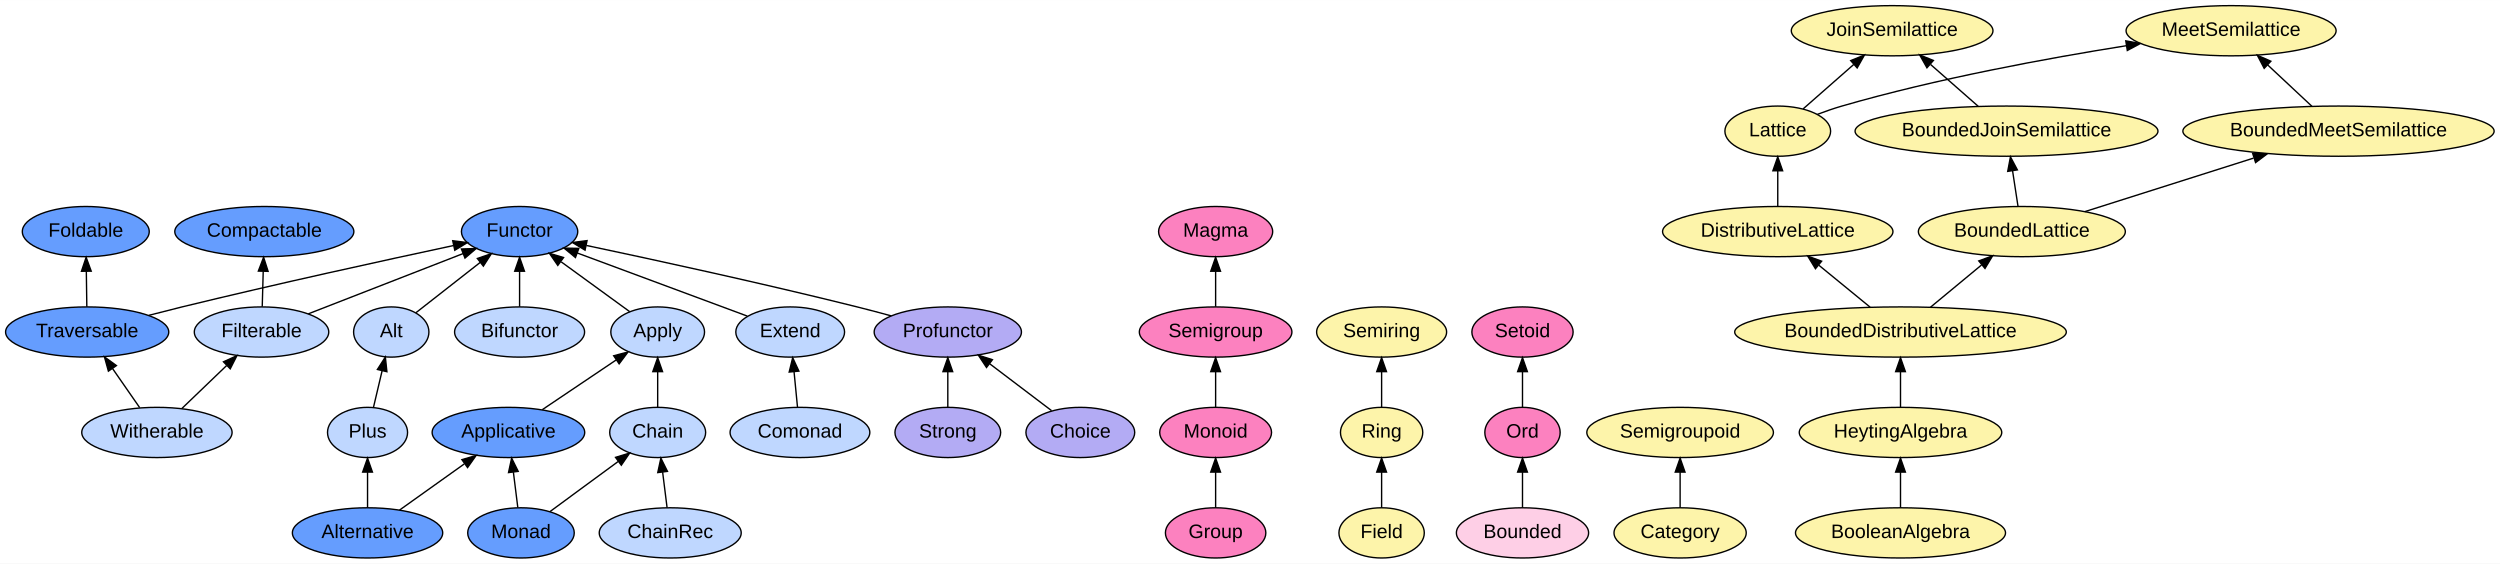
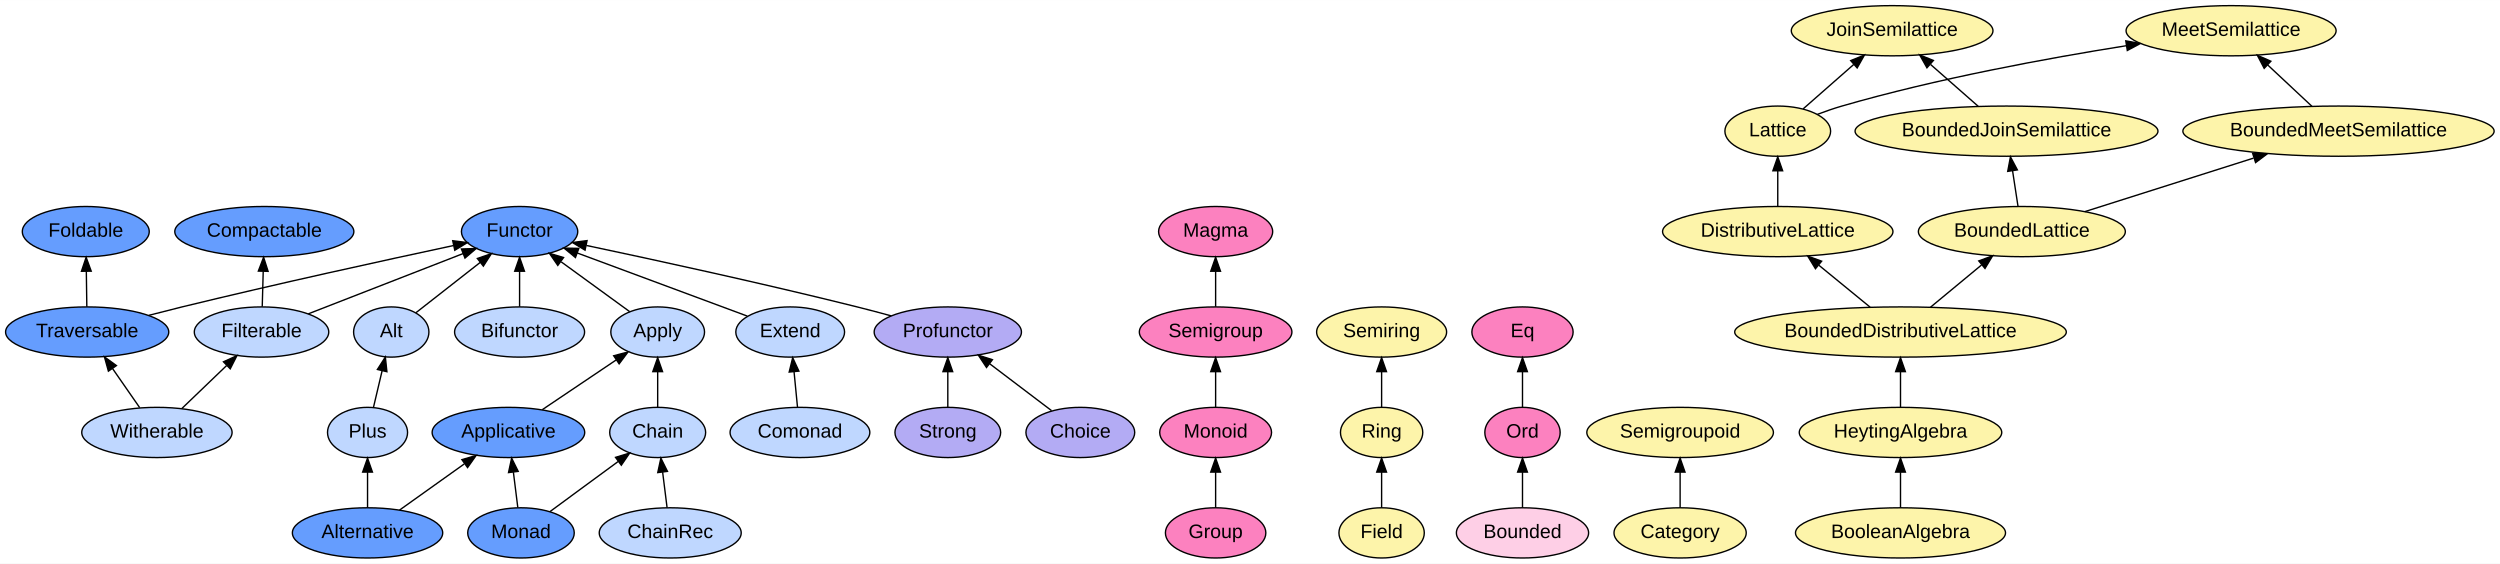
<svg xmlns="http://www.w3.org/2000/svg" xmlns:xlink="http://www.w3.org/1999/xlink" width="1792pt" height="404pt" viewBox="0.00 0.00 1792.28 404.00">
  <g id="graph0" class="graph" transform="scale(1 1) rotate(0) translate(4 400)">
    <polygon fill="#ffffff" stroke="transparent" points="-4,4 -4,-400 1788.285,-400 1788.285,4 -4,4" />
    <g id="node1" class="node">
      <g id="a_node1">
        <a xlink:href="./modules/Choice.ts.html" xlink:title="Choice">
          <ellipse fill="#b3abf4" stroke="#000000" cx="770.495" cy="-90" rx="38.993" ry="18" />
          <text text-anchor="middle" x="770.495" y="-86.3" font-family="arial" font-size="14.00" fill="#000000">Choice</text>
        </a>
      </g>
    </g>
    <g id="node2" class="node">
      <g id="a_node2">
        <a xlink:href="./modules/Profunctor.ts.html" xlink:title="Profunctor">
          <ellipse fill="#b3abf4" stroke="#000000" cx="675.495" cy="-162" rx="52.791" ry="18" />
          <text text-anchor="middle" x="675.495" y="-158.3" font-family="arial" font-size="14.00" fill="#000000">Profunctor</text>
        </a>
      </g>
    </g>
    <g id="edge2" class="edge">
      <path fill="none" stroke="#000000" d="M749.881,-105.623C736.926,-115.442 719.991,-128.276 705.554,-139.219" />
      <polygon fill="#000000" stroke="#000000" points="703.246,-136.576 697.39,-145.405 707.474,-142.155 703.246,-136.576" />
    </g>
    <g id="node20" class="node">
      <g id="a_node20">
        <a xlink:href="./modules/Functor.ts.html" xlink:title="Functor">
          <ellipse fill="#659dfe" stroke="#000000" cx="368.495" cy="-234" rx="41.693" ry="18" />
          <text text-anchor="middle" x="368.495" y="-230.3" font-family="arial" font-size="14.00" fill="#000000">Functor</text>
        </a>
      </g>
    </g>
    <g id="edge11" class="edge">
      <path fill="none" stroke="#000000" d="M635.01,-173.552C626.91,-175.767 618.447,-178.013 610.495,-180 543.432,-196.756 465.285,-213.738 416.345,-224.07" />
      <polygon fill="#000000" stroke="#000000" points="415.425,-220.686 406.36,-226.171 416.866,-227.536 415.425,-220.686" />
    </g>
    <g id="node3" class="node">
      <g id="a_node3">
        <a xlink:href="./modules/Strong.ts.html" xlink:title="Strong">
          <ellipse fill="#b3abf4" stroke="#000000" cx="675.495" cy="-90" rx="37.894" ry="18" />
          <text text-anchor="middle" x="675.495" y="-86.3" font-family="arial" font-size="14.00" fill="#000000">Strong</text>
        </a>
      </g>
    </g>
    <g id="edge1" class="edge">
      <path fill="none" stroke="#000000" d="M675.495,-108.169C675.495,-115.869 675.495,-125.026 675.495,-133.583" />
      <polygon fill="#000000" stroke="#000000" points="671.995,-133.587 675.495,-143.587 678.995,-133.587 671.995,-133.587" />
    </g>
    <g id="node4" class="node">
      <g id="a_node4">
        <a xlink:href="./modules/Group.ts.html" xlink:title="Group">
          <ellipse fill="#fc81bf" stroke="#000000" cx="867.495" cy="-18" rx="35.995" ry="18" />
          <text text-anchor="middle" x="867.495" y="-14.3" font-family="arial" font-size="14.00" fill="#000000">Group</text>
        </a>
      </g>
    </g>
    <g id="node6" class="node">
      <g id="a_node6">
        <a xlink:href="./modules/Monoid.ts.html" xlink:title="Monoid">
          <ellipse fill="#fc81bf" stroke="#000000" cx="867.495" cy="-90" rx="40.094" ry="18" />
          <text text-anchor="middle" x="867.495" y="-86.3" font-family="arial" font-size="14.00" fill="#000000">Monoid</text>
        </a>
      </g>
    </g>
    <g id="edge3" class="edge">
      <path fill="none" stroke="#000000" d="M867.495,-36.169C867.495,-43.869 867.495,-53.026 867.495,-61.583" />
      <polygon fill="#000000" stroke="#000000" points="863.995,-61.587 867.495,-71.587 870.995,-61.587 863.995,-61.587" />
    </g>
    <g id="node5" class="node">
      <g id="a_node5">
        <a xlink:href="./modules/Magma.ts.html" xlink:title="Magma">
          <ellipse fill="#fc81bf" stroke="#000000" cx="867.495" cy="-234" rx="40.893" ry="18" />
          <text text-anchor="middle" x="867.495" y="-230.3" font-family="arial" font-size="14.00" fill="#000000">Magma</text>
        </a>
      </g>
    </g>
    <g id="node7" class="node">
      <g id="a_node7">
        <a xlink:href="./modules/Semigroup.ts.html" xlink:title="Semigroup">
          <ellipse fill="#fc81bf" stroke="#000000" cx="867.495" cy="-162" rx="54.691" ry="18" />
          <text text-anchor="middle" x="867.495" y="-158.3" font-family="arial" font-size="14.00" fill="#000000">Semigroup</text>
        </a>
      </g>
    </g>
    <g id="edge4" class="edge">
      <path fill="none" stroke="#000000" d="M867.495,-108.169C867.495,-115.869 867.495,-125.026 867.495,-133.583" />
      <polygon fill="#000000" stroke="#000000" points="863.995,-133.587 867.495,-143.587 870.995,-133.587 863.995,-133.587" />
    </g>
    <g id="edge5" class="edge">
      <path fill="none" stroke="#000000" d="M867.495,-180.169C867.495,-187.869 867.495,-197.026 867.495,-205.583" />
      <polygon fill="#000000" stroke="#000000" points="863.995,-205.587 867.495,-215.587 870.995,-205.587 863.995,-205.587" />
    </g>
    <g id="node8" class="node">
      <g id="a_node8">
        <a xlink:href="./modules/Field.ts.html" xlink:title="Field">
          <ellipse fill="#fdf4aa" stroke="#000000" cx="986.495" cy="-18" rx="30.595" ry="18" />
          <text text-anchor="middle" x="986.495" y="-14.3" font-family="arial" font-size="14.00" fill="#000000">Field</text>
        </a>
      </g>
    </g>
    <g id="node9" class="node">
      <g id="a_node9">
        <a xlink:href="./modules/Ring.ts.html" xlink:title="Ring">
          <ellipse fill="#fdf4aa" stroke="#000000" cx="986.495" cy="-90" rx="29.497" ry="18" />
          <text text-anchor="middle" x="986.495" y="-86.3" font-family="arial" font-size="14.00" fill="#000000">Ring</text>
        </a>
      </g>
    </g>
    <g id="edge6" class="edge">
      <path fill="none" stroke="#000000" d="M986.495,-36.169C986.495,-43.869 986.495,-53.026 986.495,-61.583" />
      <polygon fill="#000000" stroke="#000000" points="982.995,-61.587 986.495,-71.587 989.995,-61.587 982.995,-61.587" />
    </g>
    <g id="node10" class="node">
      <g id="a_node10">
        <a xlink:href="./modules/Semiring.ts.html" xlink:title="Semiring">
          <ellipse fill="#fdf4aa" stroke="#000000" cx="986.495" cy="-162" rx="46.593" ry="18" />
          <text text-anchor="middle" x="986.495" y="-158.3" font-family="arial" font-size="14.00" fill="#000000">Semiring</text>
        </a>
      </g>
    </g>
    <g id="edge7" class="edge">
      <path fill="none" stroke="#000000" d="M986.495,-108.169C986.495,-115.869 986.495,-125.026 986.495,-133.583" />
      <polygon fill="#000000" stroke="#000000" points="982.995,-133.587 986.495,-143.587 989.995,-133.587 982.995,-133.587" />
    </g>
    <g id="node11" class="node">
      <g id="a_node11">
        <a xlink:href="./modules/Ord.ts.html" xlink:title="Ord">
          <ellipse fill="#fc81bf" stroke="#000000" cx="1087.495" cy="-90" rx="27" ry="18" />
          <text text-anchor="middle" x="1087.495" y="-86.3" font-family="arial" font-size="14.00" fill="#000000">Ord</text>
        </a>
      </g>
    </g>
    <g id="node12" class="node">
      <g id="a_node12">
-         <a xlink:href="./modules/Setoid.ts.html" xlink:title="Setoid">
+         <a xlink:href="./modules/Eq.ts.html" xlink:title="Eq">
          <ellipse fill="#fc81bf" stroke="#000000" cx="1087.495" cy="-162" rx="36.294" ry="18" />
-           <text text-anchor="middle" x="1087.495" y="-158.3" font-family="arial" font-size="14.00" fill="#000000">Setoid</text>
+           <text text-anchor="middle" x="1087.495" y="-158.3" font-family="arial" font-size="14.00" fill="#000000">Eq</text>
        </a>
      </g>
    </g>
    <g id="edge9" class="edge">
      <path fill="none" stroke="#000000" d="M1087.495,-108.169C1087.495,-115.869 1087.495,-125.026 1087.495,-133.583" />
      <polygon fill="#000000" stroke="#000000" points="1083.995,-133.587 1087.495,-143.587 1090.995,-133.587 1083.995,-133.587" />
    </g>
    <g id="node13" class="node">
      <g id="a_node13">
        <a xlink:href="./modules/Bounded.ts.html" xlink:title="Bounded">
          <ellipse fill="#fecfe6" stroke="#000000" cx="1087.495" cy="-18" rx="47.392" ry="18" />
          <text text-anchor="middle" x="1087.495" y="-14.3" font-family="arial" font-size="14.00" fill="#000000">Bounded</text>
        </a>
      </g>
    </g>
    <g id="edge8" class="edge">
      <path fill="none" stroke="#000000" d="M1087.495,-36.169C1087.495,-43.869 1087.495,-53.026 1087.495,-61.583" />
      <polygon fill="#000000" stroke="#000000" points="1083.995,-61.587 1087.495,-71.587 1090.995,-61.587 1083.995,-61.587" />
    </g>
    <g id="node14" class="node">
      <g id="a_node14">
        <a xlink:href="./modules/Category.ts.html" xlink:title="Category">
          <ellipse fill="#fdf4aa" stroke="#000000" cx="1200.495" cy="-18" rx="47.392" ry="18" />
          <text text-anchor="middle" x="1200.495" y="-14.3" font-family="arial" font-size="14.00" fill="#000000">Category</text>
        </a>
      </g>
    </g>
    <g id="node15" class="node">
      <g id="a_node15">
        <a xlink:href="./modules/Semigroupoid.ts.html" xlink:title="Semigroupoid">
          <ellipse fill="#fdf4aa" stroke="#000000" cx="1200.495" cy="-90" rx="66.888" ry="18" />
          <text text-anchor="middle" x="1200.495" y="-86.3" font-family="arial" font-size="14.00" fill="#000000">Semigroupoid</text>
        </a>
      </g>
    </g>
    <g id="edge10" class="edge">
      <path fill="none" stroke="#000000" d="M1200.495,-36.169C1200.495,-43.869 1200.495,-53.026 1200.495,-61.583" />
      <polygon fill="#000000" stroke="#000000" points="1196.995,-61.587 1200.495,-71.587 1203.995,-61.587 1196.995,-61.587" />
    </g>
    <g id="node16" class="node">
      <g id="a_node16">
        <a xlink:href="./modules/Alternative.ts.html" xlink:title="Alternative">
          <ellipse fill="#659dfe" stroke="#000000" cx="259.495" cy="-18" rx="53.891" ry="18" />
          <text text-anchor="middle" x="259.495" y="-14.3" font-family="arial" font-size="14.00" fill="#000000">Alternative</text>
        </a>
      </g>
    </g>
    <g id="node17" class="node">
      <g id="a_node17">
        <a xlink:href="./modules/Applicative.ts.html" xlink:title="Applicative">
          <ellipse fill="#659dfe" stroke="#000000" cx="360.495" cy="-90" rx="54.691" ry="18" />
          <text text-anchor="middle" x="360.495" y="-86.3" font-family="arial" font-size="14.00" fill="#000000">Applicative</text>
        </a>
      </g>
    </g>
    <g id="edge14" class="edge">
      <path fill="none" stroke="#000000" d="M282.413,-34.338C296.133,-44.119 313.772,-56.692 328.812,-67.414" />
      <polygon fill="#000000" stroke="#000000" points="327.143,-70.523 337.317,-73.478 331.206,-64.823 327.143,-70.523" />
    </g>
    <g id="node31" class="node">
      <g id="a_node31">
        <a xlink:href="./modules/Plus.ts.html" xlink:title="Plus">
          <ellipse fill="#bfd7ff" stroke="#000000" cx="259.495" cy="-90" rx="28.695" ry="18" />
          <text text-anchor="middle" x="259.495" y="-86.3" font-family="arial" font-size="14.00" fill="#000000">Plus</text>
        </a>
      </g>
    </g>
    <g id="edge15" class="edge">
      <path fill="none" stroke="#000000" d="M259.495,-36.169C259.495,-43.869 259.495,-53.026 259.495,-61.583" />
      <polygon fill="#000000" stroke="#000000" points="255.995,-61.587 259.495,-71.587 262.995,-61.587 255.995,-61.587" />
    </g>
    <g id="node24" class="node">
      <g id="a_node24">
        <a xlink:href="./modules/Apply.ts.html" xlink:title="Apply">
          <ellipse fill="#bfd7ff" stroke="#000000" cx="467.495" cy="-162" rx="33.595" ry="18" />
          <text text-anchor="middle" x="467.495" y="-158.3" font-family="arial" font-size="14.00" fill="#000000">Apply</text>
        </a>
      </g>
    </g>
    <g id="edge18" class="edge">
      <path fill="none" stroke="#000000" d="M384.775,-106.338C400.527,-116.937 421.154,-130.817 437.869,-142.065" />
      <polygon fill="#000000" stroke="#000000" points="435.957,-144.997 446.207,-147.676 439.865,-139.189 435.957,-144.997" />
    </g>
    <g id="node18" class="node">
      <g id="a_node18">
        <a xlink:href="./modules/Compactable.ts.html" xlink:title="Compactable">
          <ellipse fill="#659dfe" stroke="#000000" cx="185.495" cy="-234" rx="64.189" ry="18" />
          <text text-anchor="middle" x="185.495" y="-230.3" font-family="arial" font-size="14.00" fill="#000000">Compactable</text>
        </a>
      </g>
    </g>
    <g id="node19" class="node">
      <g id="a_node19">
        <a xlink:href="./modules/Foldable.ts.html" xlink:title="Foldable">
          <ellipse fill="#659dfe" stroke="#000000" cx="57.495" cy="-234" rx="45.492" ry="18" />
          <text text-anchor="middle" x="57.495" y="-230.3" font-family="arial" font-size="14.00" fill="#000000">Foldable</text>
        </a>
      </g>
    </g>
    <g id="node21" class="node">
      <g id="a_node21">
        <a xlink:href="./modules/Monad.ts.html" xlink:title="Monad">
          <ellipse fill="#659dfe" stroke="#000000" cx="369.495" cy="-18" rx="38.194" ry="18" />
          <text text-anchor="middle" x="369.495" y="-14.3" font-family="arial" font-size="14.00" fill="#000000">Monad</text>
        </a>
      </g>
    </g>
    <g id="edge17" class="edge">
      <path fill="none" stroke="#000000" d="M367.224,-36.169C366.261,-43.869 365.117,-53.026 364.047,-61.583" />
      <polygon fill="#000000" stroke="#000000" points="360.564,-61.23 362.796,-71.587 367.51,-62.098 360.564,-61.23" />
    </g>
    <g id="node26" class="node">
      <g id="a_node26">
        <a xlink:href="./modules/Chain.ts.html" xlink:title="Chain">
          <ellipse fill="#bfd7ff" stroke="#000000" cx="467.495" cy="-90" rx="34.394" ry="18" />
          <text text-anchor="middle" x="467.495" y="-86.3" font-family="arial" font-size="14.00" fill="#000000">Chain</text>
        </a>
      </g>
    </g>
    <g id="edge20" class="edge">
      <path fill="none" stroke="#000000" d="M390.278,-33.269C404.5,-43.718 423.533,-57.701 439.144,-69.171" />
      <polygon fill="#000000" stroke="#000000" points="437.281,-72.145 447.412,-75.245 441.425,-66.504 437.281,-72.145" />
    </g>
    <g id="node22" class="node">
      <g id="a_node22">
        <a xlink:href="./modules/Traversable.ts.html" xlink:title="Traversable">
          <ellipse fill="#659dfe" stroke="#000000" cx="58.495" cy="-162" rx="58.49" ry="18" />
          <text text-anchor="middle" x="58.495" y="-158.3" font-family="arial" font-size="14.00" fill="#000000">Traversable</text>
        </a>
      </g>
    </g>
    <g id="edge25" class="edge">
      <path fill="none" stroke="#000000" d="M58.242,-180.169C58.136,-187.869 58.008,-197.026 57.889,-205.583" />
      <polygon fill="#000000" stroke="#000000" points="54.39,-205.539 57.751,-215.587 61.389,-205.636 54.39,-205.539" />
    </g>
    <g id="edge26" class="edge">
      <path fill="none" stroke="#000000" d="M102.691,-173.968C110.603,-176.034 118.783,-178.12 126.495,-180 193.847,-196.422 272.229,-213.553 321.11,-224.001" />
      <polygon fill="#000000" stroke="#000000" points="320.568,-227.464 331.078,-226.127 322.027,-220.618 320.568,-227.464" />
    </g>
    <g id="node23" class="node">
      <g id="a_node23">
        <a xlink:href="./modules/Alt.ts.html" xlink:title="Alt">
          <ellipse fill="#bfd7ff" stroke="#000000" cx="276.495" cy="-162" rx="27" ry="18" />
          <text text-anchor="middle" x="276.495" y="-158.3" font-family="arial" font-size="14.00" fill="#000000">Alt</text>
        </a>
      </g>
    </g>
    <g id="edge12" class="edge">
      <path fill="none" stroke="#000000" d="M294.233,-175.882C307.274,-186.088 325.262,-200.166 340.269,-211.91" />
      <polygon fill="#000000" stroke="#000000" points="338.216,-214.748 348.248,-218.155 342.53,-209.235 338.216,-214.748" />
    </g>
    <g id="edge19" class="edge">
      <path fill="none" stroke="#000000" d="M447.461,-176.57C433.35,-186.833 414.216,-200.748 398.317,-212.311" />
      <polygon fill="#000000" stroke="#000000" points="395.898,-209.742 389.87,-218.455 400.016,-215.404 395.898,-209.742" />
    </g>
    <g id="node25" class="node">
      <g id="a_node25">
        <a xlink:href="./modules/Bifunctor.ts.html" xlink:title="Bifunctor">
          <ellipse fill="#bfd7ff" stroke="#000000" cx="368.495" cy="-162" rx="46.593" ry="18" />
          <text text-anchor="middle" x="368.495" y="-158.3" font-family="arial" font-size="14.00" fill="#000000">Bifunctor</text>
        </a>
      </g>
    </g>
    <g id="edge13" class="edge">
      <path fill="none" stroke="#000000" d="M368.495,-180.169C368.495,-187.869 368.495,-197.026 368.495,-205.583" />
      <polygon fill="#000000" stroke="#000000" points="364.995,-205.587 368.495,-215.587 371.995,-205.587 364.995,-205.587" />
    </g>
    <g id="edge21" class="edge">
      <path fill="none" stroke="#000000" d="M467.495,-108.169C467.495,-115.869 467.495,-125.026 467.495,-133.583" />
      <polygon fill="#000000" stroke="#000000" points="463.995,-133.587 467.495,-143.587 470.995,-133.587 463.995,-133.587" />
    </g>
    <g id="node27" class="node">
      <g id="a_node27">
        <a xlink:href="./modules/ChainRec.ts.html" xlink:title="ChainRec">
          <ellipse fill="#bfd7ff" stroke="#000000" cx="476.495" cy="-18" rx="50.892" ry="18" />
          <text text-anchor="middle" x="476.495" y="-14.3" font-family="arial" font-size="14.00" fill="#000000">ChainRec</text>
        </a>
      </g>
    </g>
    <g id="edge22" class="edge">
      <path fill="none" stroke="#000000" d="M474.224,-36.169C473.261,-43.869 472.117,-53.026 471.047,-61.583" />
      <polygon fill="#000000" stroke="#000000" points="467.564,-61.23 469.796,-71.587 474.51,-62.098 467.564,-61.23" />
    </g>
    <g id="node28" class="node">
      <g id="a_node28">
        <a xlink:href="./modules/Comonad.ts.html" xlink:title="Comonad">
          <ellipse fill="#bfd7ff" stroke="#000000" cx="569.495" cy="-90" rx="50.091" ry="18" />
          <text text-anchor="middle" x="569.495" y="-86.3" font-family="arial" font-size="14.00" fill="#000000">Comonad</text>
        </a>
      </g>
    </g>
    <g id="node29" class="node">
      <g id="a_node29">
        <a xlink:href="./modules/Extend.ts.html" xlink:title="Extend">
          <ellipse fill="#bfd7ff" stroke="#000000" cx="562.495" cy="-162" rx="38.993" ry="18" />
          <text text-anchor="middle" x="562.495" y="-158.3" font-family="arial" font-size="14.00" fill="#000000">Extend</text>
        </a>
      </g>
    </g>
    <g id="edge23" class="edge">
      <path fill="none" stroke="#000000" d="M567.728,-108.169C566.98,-115.869 566.09,-125.026 565.258,-133.583" />
      <polygon fill="#000000" stroke="#000000" points="561.769,-133.295 564.285,-143.587 568.736,-133.972 561.769,-133.295" />
    </g>
    <g id="edge24" class="edge">
      <path fill="none" stroke="#000000" d="M531.755,-173.409C498.801,-185.639 446.303,-205.123 409.767,-218.682" />
      <polygon fill="#000000" stroke="#000000" points="408.538,-215.405 400.381,-222.166 410.974,-221.968 408.538,-215.405" />
    </g>
    <g id="node30" class="node">
      <g id="a_node30">
        <a xlink:href="./modules/Filterable.ts.html" xlink:title="Filterable">
          <ellipse fill="#bfd7ff" stroke="#000000" cx="183.495" cy="-162" rx="48.192" ry="18" />
          <text text-anchor="middle" x="183.495" y="-158.3" font-family="arial" font-size="14.00" fill="#000000">Filterable</text>
        </a>
      </g>
    </g>
    <g id="edge28" class="edge">
      <path fill="none" stroke="#000000" d="M184,-180.169C184.213,-187.869 184.468,-197.026 184.706,-205.583" />
      <polygon fill="#000000" stroke="#000000" points="181.207,-205.688 184.983,-215.587 188.204,-205.493 181.207,-205.688" />
    </g>
    <g id="edge27" class="edge">
      <path fill="none" stroke="#000000" d="M216.997,-175.039C248.176,-187.173 294.704,-205.282 327.963,-218.226" />
      <polygon fill="#000000" stroke="#000000" points="326.809,-221.532 337.397,-221.897 329.348,-215.008 326.809,-221.532" />
    </g>
    <g id="edge16" class="edge">
      <path fill="none" stroke="#000000" d="M263.785,-108.169C265.651,-116.073 267.88,-125.513 269.946,-134.263" />
      <polygon fill="#000000" stroke="#000000" points="266.561,-135.159 272.265,-144.087 273.374,-133.55 266.561,-135.159" />
    </g>
    <g id="node32" class="node">
      <g id="a_node32">
        <a xlink:href="./modules/Witherable.ts.html" xlink:title="Witherable">
          <ellipse fill="#bfd7ff" stroke="#000000" cx="108.495" cy="-90" rx="53.891" ry="18" />
          <text text-anchor="middle" x="108.495" y="-86.3" font-family="arial" font-size="14.00" fill="#000000">Witherable</text>
        </a>
      </g>
    </g>
    <g id="edge29" class="edge">
      <path fill="none" stroke="#000000" d="M96.135,-107.798C90.246,-116.279 83.086,-126.588 76.599,-135.93" />
      <polygon fill="#000000" stroke="#000000" points="73.715,-133.947 70.885,-144.157 79.464,-137.94 73.715,-133.947" />
    </g>
    <g id="edge30" class="edge">
      <path fill="none" stroke="#000000" d="M126.269,-107.063C135.889,-116.299 147.931,-127.859 158.484,-137.989" />
      <polygon fill="#000000" stroke="#000000" points="156.211,-140.659 165.848,-145.06 161.058,-135.609 156.211,-140.659" />
    </g>
    <g id="node33" class="node">
      <g id="a_node33">
        <a xlink:href="./modules/BooleanAlgebra.ts.html" xlink:title="BooleanAlgebra">
          <ellipse fill="#fdf4aa" stroke="#000000" cx="1358.495" cy="-18" rx="75.287" ry="18" />
          <text text-anchor="middle" x="1358.495" y="-14.3" font-family="arial" font-size="14.00" fill="#000000">BooleanAlgebra</text>
        </a>
      </g>
    </g>
    <g id="node39" class="node">
      <g id="a_node39">
        <a xlink:href="./modules/HeytingAlgebra.ts.html" xlink:title="HeytingAlgebra">
          <ellipse fill="#fdf4aa" stroke="#000000" cx="1358.495" cy="-90" rx="72.588" ry="18" />
          <text text-anchor="middle" x="1358.495" y="-86.3" font-family="arial" font-size="14.00" fill="#000000">HeytingAlgebra</text>
        </a>
      </g>
    </g>
    <g id="edge31" class="edge">
      <path fill="none" stroke="#000000" d="M1358.495,-36.169C1358.495,-43.869 1358.495,-53.026 1358.495,-61.583" />
      <polygon fill="#000000" stroke="#000000" points="1354.995,-61.587 1358.495,-71.587 1361.995,-61.587 1354.995,-61.587" />
    </g>
    <g id="node34" class="node">
      <g id="a_node34">
        <a xlink:href="./modules/BoundedDistributiveLattice.ts.html" xlink:title="BoundedDistributiveLattice">
          <ellipse fill="#fdf4aa" stroke="#000000" cx="1358.495" cy="-162" rx="118.879" ry="18" />
          <text text-anchor="middle" x="1358.495" y="-158.3" font-family="arial" font-size="14.00" fill="#000000">BoundedDistributiveLattice</text>
        </a>
      </g>
    </g>
    <g id="node36" class="node">
      <g id="a_node36">
        <a xlink:href="./modules/BoundedLattice.ts.html" xlink:title="BoundedLattice">
          <ellipse fill="#fdf4aa" stroke="#000000" cx="1445.495" cy="-234" rx="74.187" ry="18" />
          <text text-anchor="middle" x="1445.495" y="-230.3" font-family="arial" font-size="14.00" fill="#000000">BoundedLattice</text>
        </a>
      </g>
    </g>
    <g id="edge33" class="edge">
      <path fill="none" stroke="#000000" d="M1380,-179.798C1391.039,-188.933 1404.642,-200.191 1416.585,-210.075" />
      <polygon fill="#000000" stroke="#000000" points="1414.601,-212.976 1424.537,-216.655 1419.064,-207.583 1414.601,-212.976" />
    </g>
    <g id="node38" class="node">
      <g id="a_node38">
        <a xlink:href="./modules/DistributiveLattice.ts.html" xlink:title="DistributiveLattice">
          <ellipse fill="#fdf4aa" stroke="#000000" cx="1270.495" cy="-234" rx="82.585" ry="18" />
          <text text-anchor="middle" x="1270.495" y="-230.3" font-family="arial" font-size="14.00" fill="#000000">DistributiveLattice</text>
        </a>
      </g>
    </g>
    <g id="edge35" class="edge">
      <path fill="none" stroke="#000000" d="M1336.742,-179.798C1325.659,-188.865 1312.021,-200.024 1300.005,-209.855" />
      <polygon fill="#000000" stroke="#000000" points="1297.521,-207.366 1291.997,-216.407 1301.953,-212.783 1297.521,-207.366" />
    </g>
    <g id="node35" class="node">
      <g id="a_node35">
        <a xlink:href="./modules/BoundedJoinSemilattice.ts.html" xlink:title="BoundedJoinSemilattice">
          <ellipse fill="#fdf4aa" stroke="#000000" cx="1434.495" cy="-306" rx="108.581" ry="18" />
          <text text-anchor="middle" x="1434.495" y="-302.3" font-family="arial" font-size="14.00" fill="#000000">BoundedJoinSemilattice</text>
        </a>
      </g>
    </g>
    <g id="node40" class="node">
      <g id="a_node40">
        <a xlink:href="./modules/JoinSemilattice.ts.html" xlink:title="JoinSemilattice">
          <ellipse fill="#fdf4aa" stroke="#000000" cx="1352.495" cy="-378" rx="72.287" ry="18" />
          <text text-anchor="middle" x="1352.495" y="-374.3" font-family="arial" font-size="14.00" fill="#000000">JoinSemilattice</text>
        </a>
      </g>
    </g>
    <g id="edge39" class="edge">
      <path fill="none" stroke="#000000" d="M1414.225,-323.798C1403.921,-332.845 1391.246,-343.974 1380.068,-353.789" />
      <polygon fill="#000000" stroke="#000000" points="1377.454,-351.427 1372.248,-360.655 1382.072,-356.687 1377.454,-351.427" />
    </g>
    <g id="edge34" class="edge">
      <path fill="none" stroke="#000000" d="M1442.719,-252.169C1441.543,-259.869 1440.144,-269.026 1438.836,-277.583" />
      <polygon fill="#000000" stroke="#000000" points="1435.358,-277.173 1437.308,-287.587 1442.278,-278.23 1435.358,-277.173" />
    </g>
    <g id="node37" class="node">
      <g id="a_node37">
        <a xlink:href="./modules/BoundedMeetSemilattice.ts.html" xlink:title="BoundedMeetSemilattice">
          <ellipse fill="#fdf4aa" stroke="#000000" cx="1672.495" cy="-306" rx="111.581" ry="18" />
          <text text-anchor="middle" x="1672.495" y="-302.3" font-family="arial" font-size="14.00" fill="#000000">BoundedMeetSemilattice</text>
        </a>
      </g>
    </g>
    <g id="edge40" class="edge">
      <path fill="none" stroke="#000000" d="M1490.614,-248.311C1525.272,-259.304 1573.491,-274.598 1611.573,-286.677" />
      <polygon fill="#000000" stroke="#000000" points="1610.933,-290.146 1621.523,-289.833 1613.049,-283.473 1610.933,-290.146" />
    </g>
    <g id="node42" class="node">
      <g id="a_node42">
        <a xlink:href="./modules/MeetSemilattice.ts.html" xlink:title="MeetSemilattice">
          <ellipse fill="#fdf4aa" stroke="#000000" cx="1595.495" cy="-378" rx="75.287" ry="18" />
          <text text-anchor="middle" x="1595.495" y="-374.3" font-family="arial" font-size="14.00" fill="#000000">MeetSemilattice</text>
        </a>
      </g>
    </g>
    <g id="edge41" class="edge">
      <path fill="none" stroke="#000000" d="M1653.461,-323.798C1643.857,-332.778 1632.059,-343.81 1621.62,-353.571" />
      <polygon fill="#000000" stroke="#000000" points="1619.223,-351.021 1614.31,-360.407 1624.004,-356.134 1619.223,-351.021" />
    </g>
    <g id="node41" class="node">
      <g id="a_node41">
        <a xlink:href="./modules/Lattice.ts.html" xlink:title="Lattice">
          <ellipse fill="#fdf4aa" stroke="#000000" cx="1270.495" cy="-306" rx="37.894" ry="18" />
          <text text-anchor="middle" x="1270.495" y="-302.3" font-family="arial" font-size="14.00" fill="#000000">Lattice</text>
        </a>
      </g>
    </g>
    <g id="edge36" class="edge">
      <path fill="none" stroke="#000000" d="M1270.495,-252.169C1270.495,-259.869 1270.495,-269.026 1270.495,-277.583" />
      <polygon fill="#000000" stroke="#000000" points="1266.995,-277.587 1270.495,-287.587 1273.995,-277.587 1266.995,-277.587" />
    </g>
    <g id="edge32" class="edge">
      <path fill="none" stroke="#000000" d="M1358.495,-108.169C1358.495,-115.869 1358.495,-125.026 1358.495,-133.583" />
      <polygon fill="#000000" stroke="#000000" points="1354.995,-133.587 1358.495,-143.587 1361.995,-133.587 1354.995,-133.587" />
    </g>
    <g id="edge37" class="edge">
      <path fill="none" stroke="#000000" d="M1288.693,-321.979C1299.376,-331.359 1313.087,-343.398 1325.058,-353.909" />
      <polygon fill="#000000" stroke="#000000" points="1322.802,-356.586 1332.625,-360.554 1327.42,-351.325 1322.802,-356.586" />
    </g>
    <g id="edge38" class="edge">
      <path fill="none" stroke="#000000" d="M1298.927,-318.052C1304.677,-320.226 1310.729,-322.329 1316.495,-324 1384.443,-343.692 1463.804,-358.266 1520.476,-367.277" />
      <polygon fill="#000000" stroke="#000000" points="1520.01,-370.747 1530.431,-368.84 1521.095,-363.832 1520.01,-370.747" />
    </g>
  </g>
</svg>
